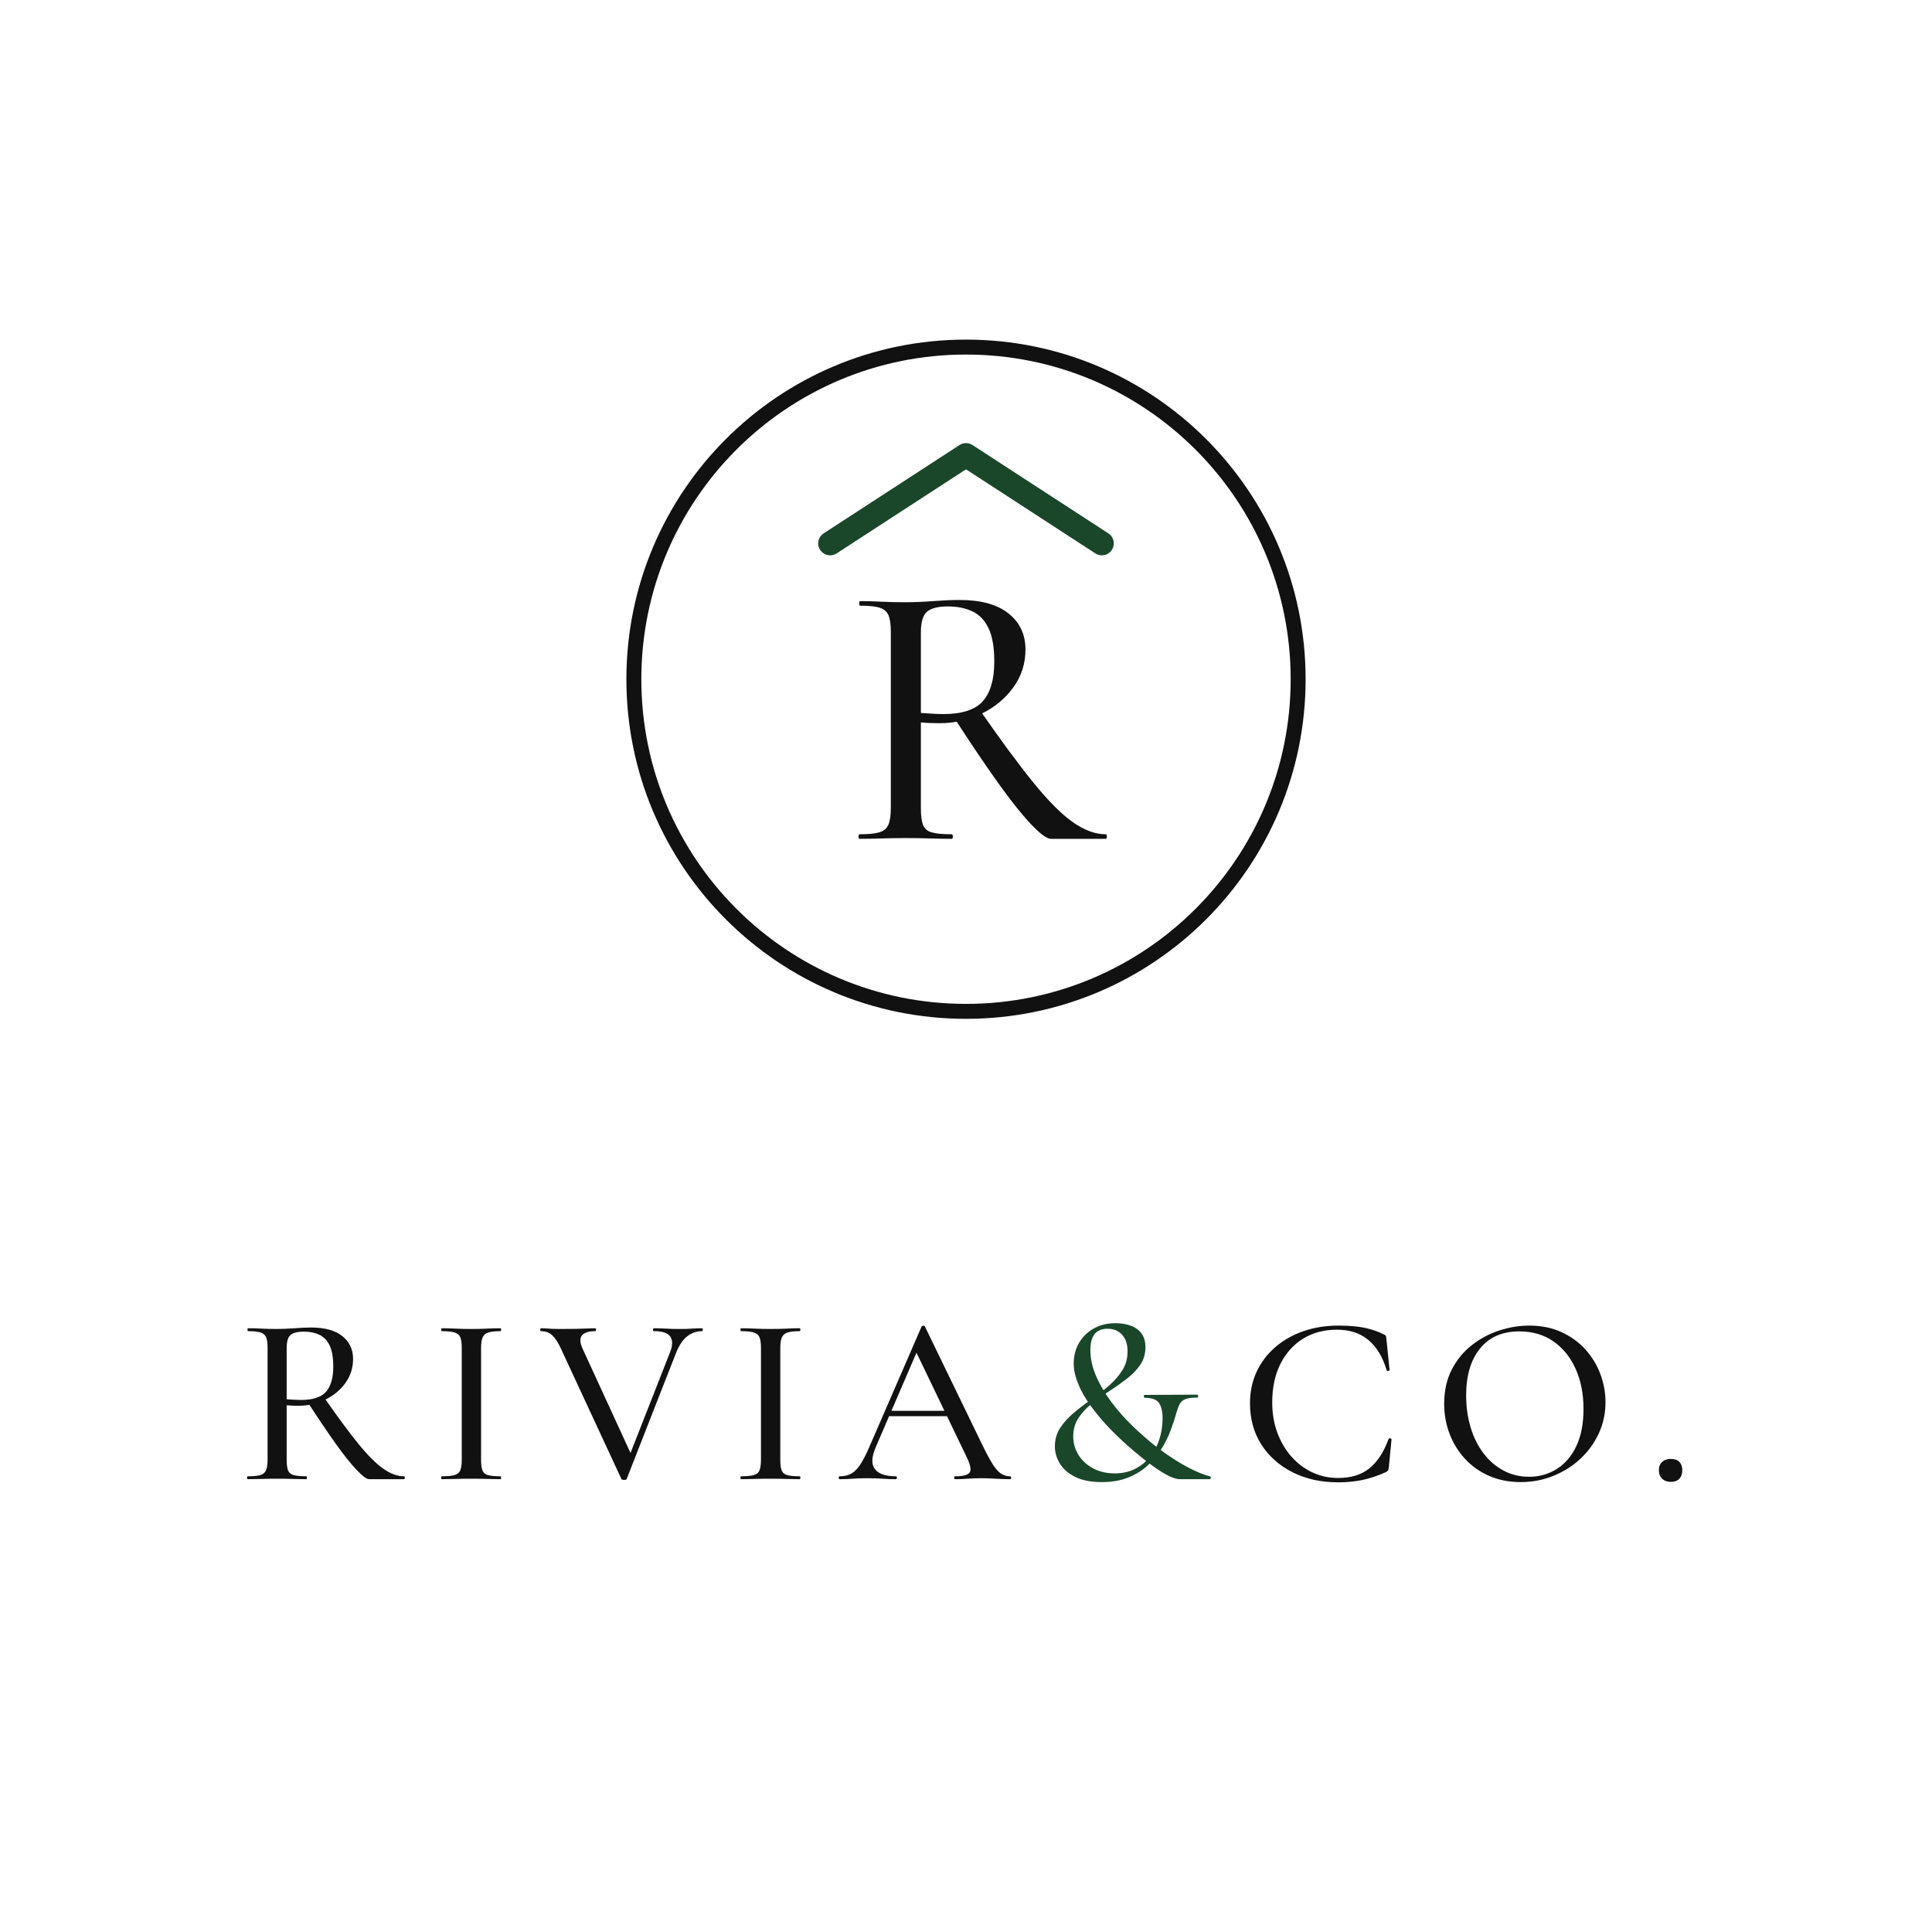
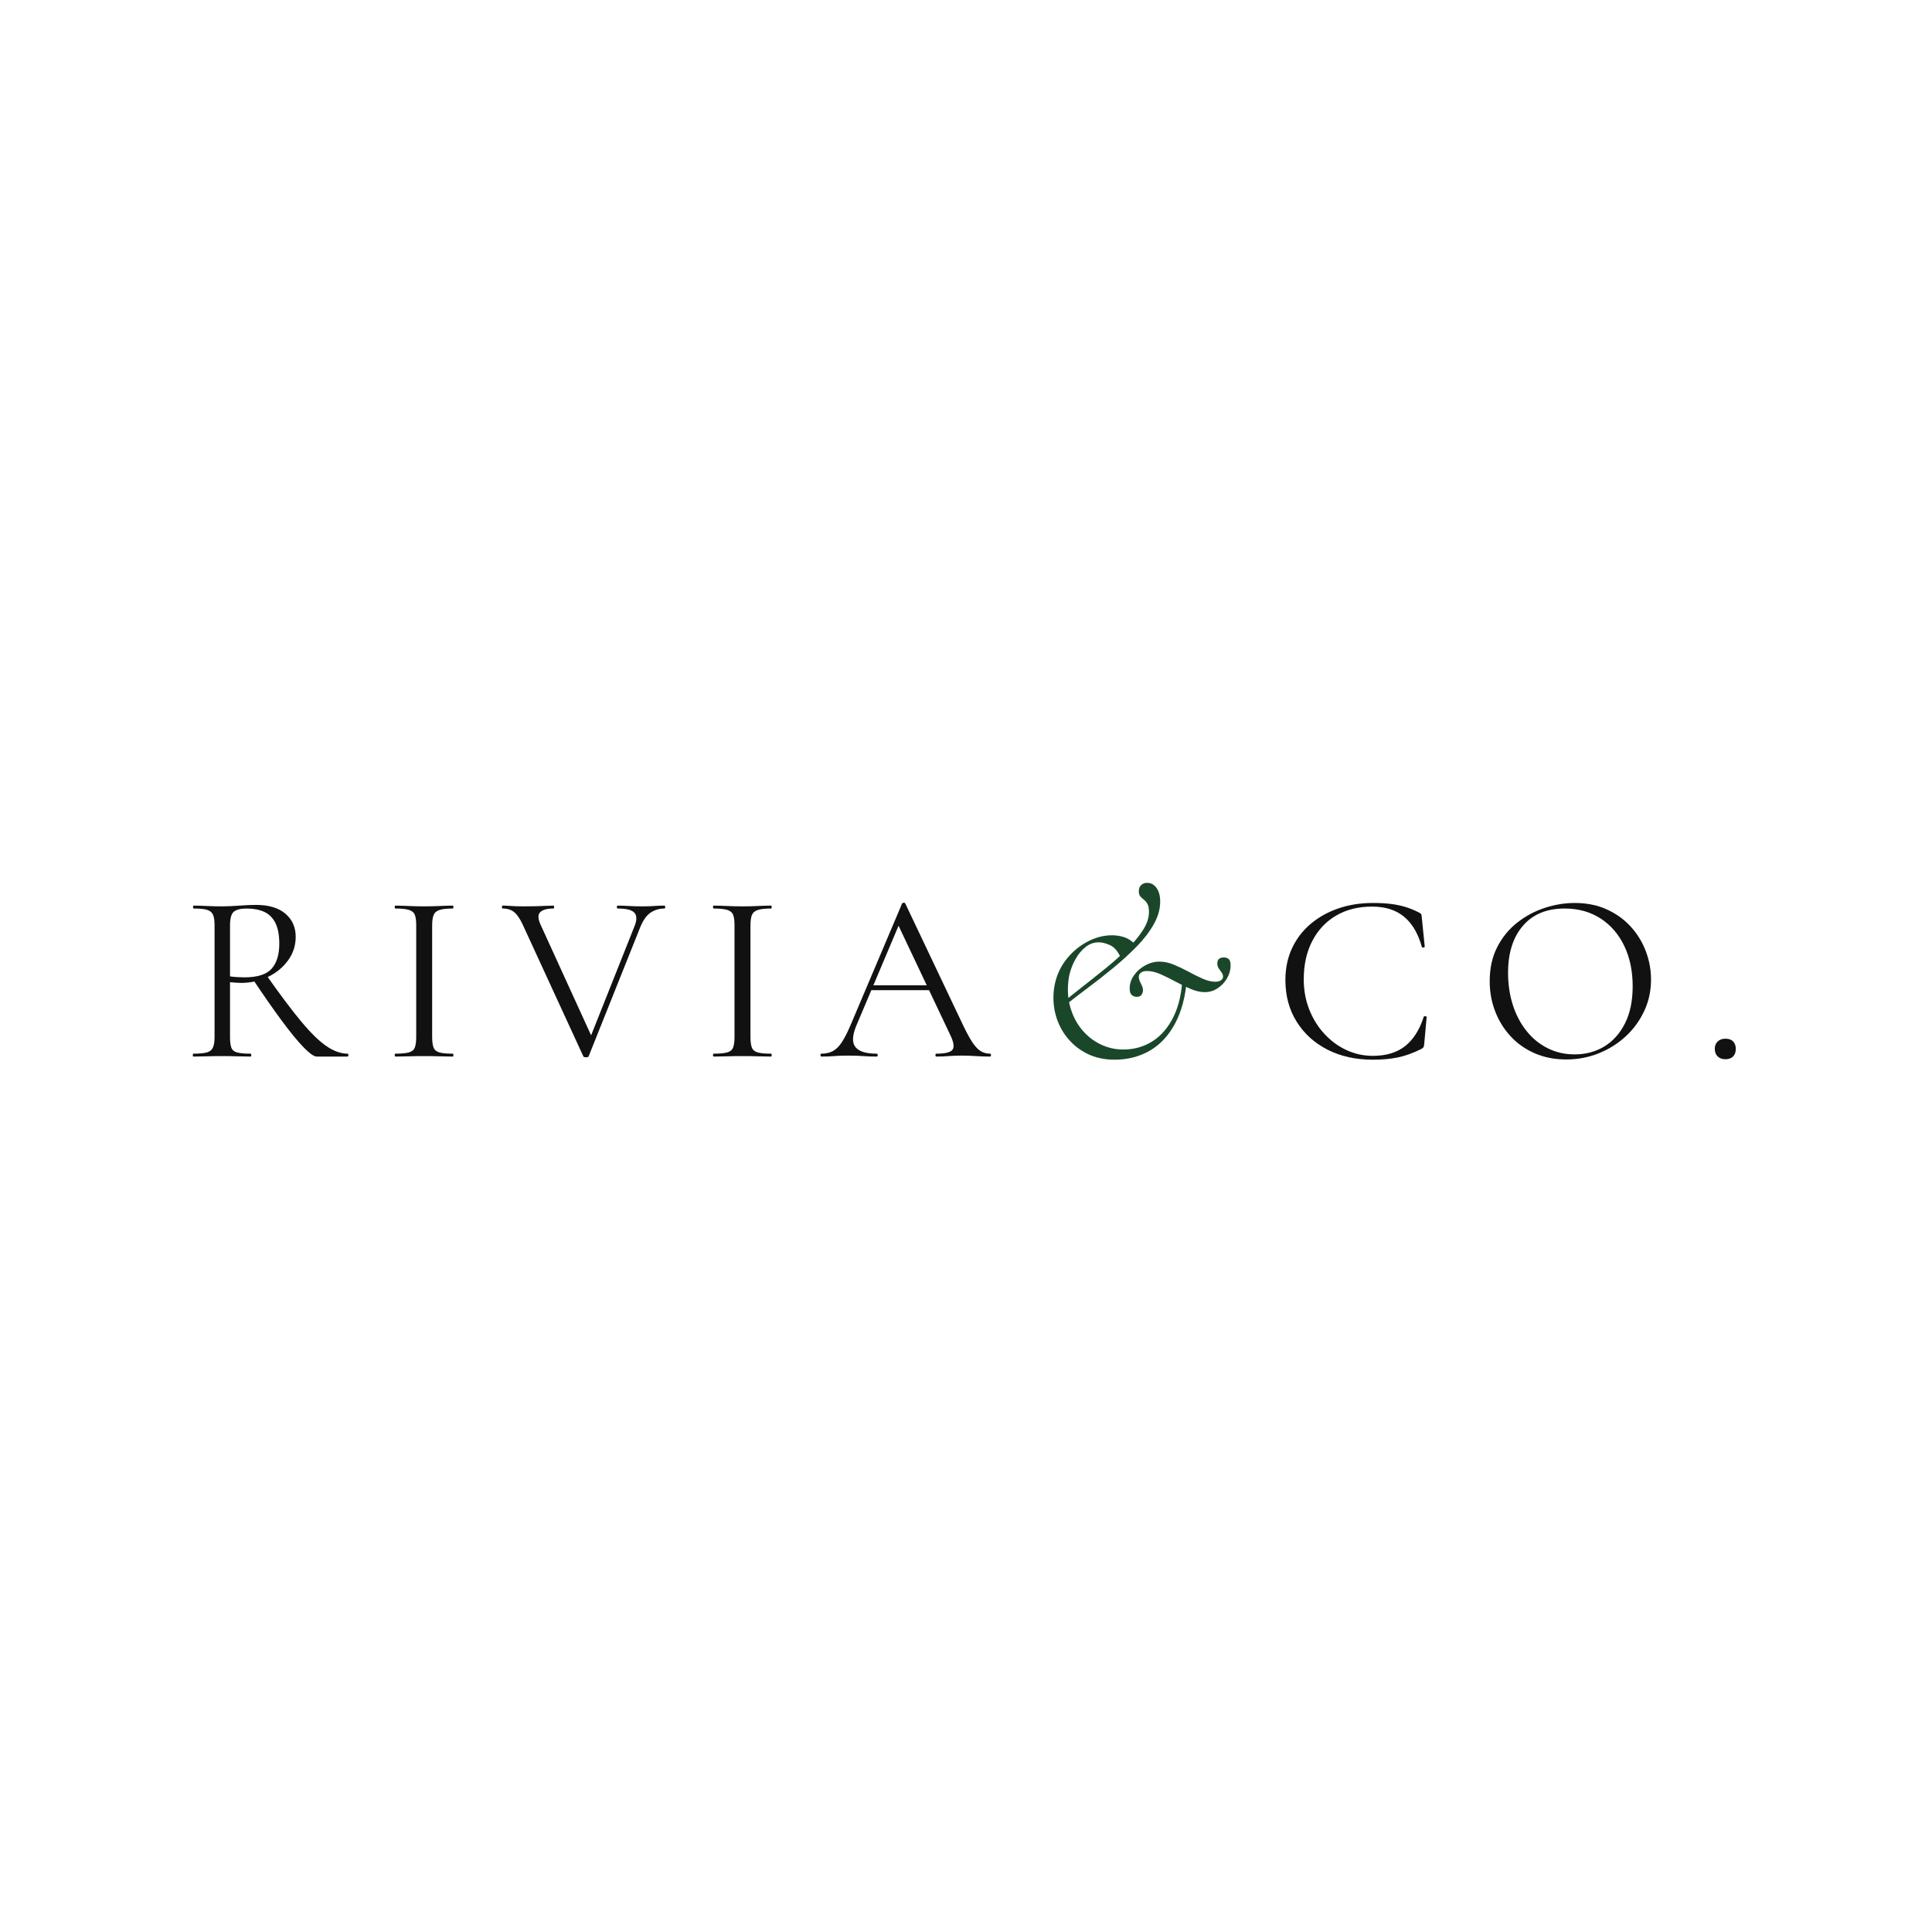
<svg xmlns="http://www.w3.org/2000/svg" viewBox="0 0 512 512" width="512" height="512">
  <rect width="512" height="512" fill="#ffffff" />
-   <circle cx="256.0" cy="180.0" r="88.02" fill="none" stroke="#111111" stroke-width="3.96" />
-   <path d="M220.0 144.0 L256.0 120.6 L292.0 144.0" fill="none" stroke="#1a472a" stroke-width="6.336" stroke-linecap="round" stroke-linejoin="round" />
-   <path d="M278.514 222.3Q276.902 222.3 273.222 218.419Q269.543 214.538 264.402 207.331Q259.262 200.124 252.81 190.145L259.564 188.028Q268.031 200.225 273.928 207.482Q279.825 214.74 284.361 217.915Q288.897 221.09 293.03 221.09Q293.332 221.09 293.332 221.695Q293.332 222.3 293.03 222.3Q287.385 222.3 283.806 222.3Q280.228 222.3 278.514 222.3ZM254.322 158.998Q262.79 158.998 267.275 162.576Q271.761 166.154 271.761 172.102Q271.761 177.746 268.535 182.182Q265.31 186.617 260.118 189.137Q254.927 191.657 248.98 191.657Q247.77 191.657 246.46 191.606Q245.15 191.556 244.041 191.455V214.135Q244.041 217.058 244.595 218.57Q245.15 220.082 246.914 220.586Q248.678 221.09 252.206 221.09Q252.508 221.09 252.508 221.695Q252.508 222.3 252.206 222.3Q249.686 222.3 246.662 222.199Q243.638 222.098 240.009 222.098Q236.582 222.098 233.457 222.199Q230.332 222.3 227.812 222.3Q227.51 222.3 227.51 221.695Q227.51 221.09 227.812 221.09Q231.239 221.09 233.003 220.586Q234.767 220.082 235.422 218.57Q236.078 217.058 236.078 214.135V167.465Q236.078 164.542 235.473 163.08Q234.868 161.618 233.154 161.064Q231.441 160.51 227.913 160.51Q227.711 160.51 227.711 159.905Q227.711 159.3 227.913 159.3Q230.433 159.3 233.507 159.451Q236.582 159.602 240.009 159.602Q243.234 159.602 247.266 159.3Q251.298 158.998 254.322 158.998ZM263.495 175.327Q263.495 169.682 261.983 166.507Q260.471 163.332 257.699 162.022Q254.927 160.711 251.198 160.711Q247.367 160.711 245.704 162.072Q244.041 163.433 244.041 167.666V188.935Q245.452 189.036 247.115 189.137Q248.778 189.238 249.988 189.238Q257.447 189.238 260.471 185.81Q263.495 182.383 263.495 175.327Z" fill="#111111" />
-   <path d="M97.856 392.0Q96.832 392.0 94.496 389.536Q92.16 387.072 88.896 382.496Q85.632 377.92 81.536 371.584L85.824 370.24Q91.2 377.984 94.944 382.592Q98.688 387.2 101.568 389.216Q104.448 391.232 107.072 391.232Q107.264 391.232 107.264 391.616Q107.264 392.0 107.072 392.0Q103.488 392.0 101.216 392.0Q98.944 392.0 97.856 392.0ZM82.496 351.808Q87.872 351.808 90.72 354.08Q93.568 356.352 93.568 360.128Q93.568 363.712 91.52 366.528Q89.472 369.344 86.176 370.944Q82.88 372.544 79.104 372.544Q78.336 372.544 77.504 372.512Q76.672 372.48 75.968 372.416V386.816Q75.968 388.672 76.32 389.632Q76.672 390.592 77.792 390.912Q78.912 391.232 81.152 391.232Q81.344 391.232 81.344 391.616Q81.344 392.0 81.152 392.0Q79.552 392.0 77.632 391.936Q75.712 391.872 73.408 391.872Q71.232 391.872 69.248 391.936Q67.264 392.0 65.664 392.0Q65.472 392.0 65.472 391.616Q65.472 391.232 65.664 391.232Q67.84 391.232 68.96 390.912Q70.08 390.592 70.496 389.632Q70.912 388.672 70.912 386.816V357.184Q70.912 355.328 70.528 354.4Q70.144 353.472 69.056 353.12Q67.968 352.768 65.728 352.768Q65.6 352.768 65.6 352.384Q65.6 352.0 65.728 352.0Q67.328 352.0 69.28 352.096Q71.232 352.192 73.408 352.192Q75.456 352.192 78.016 352.0Q80.576 351.808 82.496 351.808ZM88.32 362.176Q88.32 358.592 87.36 356.576Q86.4 354.56 84.64 353.728Q82.88 352.896 80.512 352.896Q78.08 352.896 77.024 353.76Q75.968 354.624 75.968 357.312V370.816Q76.864 370.88 77.92 370.944Q78.976 371.008 79.744 371.008Q84.48 371.008 86.4 368.832Q88.32 366.656 88.32 362.176Z" fill="#111111" />
-   <path d="M127.488 386.816Q127.488 388.672 127.84 389.632Q128.192 390.592 129.312 390.912Q130.432 391.232 132.672 391.232Q132.8 391.232 132.8 391.616Q132.8 392.0 132.672 392.0Q131.072 392.0 129.12 391.936Q127.168 391.872 124.864 391.872Q122.624 391.872 120.64 391.936Q118.656 392.0 117.056 392.0Q116.928 392.0 116.928 391.616Q116.928 391.232 117.056 391.232Q119.296 391.232 120.448 390.912Q121.6 390.592 121.984 389.632Q122.368 388.672 122.368 386.816V357.184Q122.368 355.328 121.984 354.4Q121.6 353.472 120.448 353.12Q119.296 352.768 117.056 352.768Q116.928 352.768 116.928 352.384Q116.928 352.0 117.056 352.0Q118.656 352.0 120.64 352.096Q122.624 352.192 124.864 352.192Q127.168 352.192 129.152 352.096Q131.136 352.0 132.672 352.0Q132.8 352.0 132.8 352.384Q132.8 352.768 132.672 352.768Q130.432 352.768 129.344 353.152Q128.256 353.536 127.872 354.496Q127.488 355.456 127.488 357.312Z" fill="#111111" />
-   <path d="M186.048 352.0Q186.24 352.0 186.24 352.384Q186.24 352.768 186.048 352.768Q183.872 352.768 182.112 354.144Q180.352 355.52 179.136 358.592L166.08 391.936Q166.016 392.192 165.408 392.192Q164.8 392.192 164.672 391.936L148.608 357.312Q147.52 354.944 146.336 353.856Q145.152 352.768 143.36 352.768Q143.168 352.768 143.168 352.384Q143.168 352.0 143.36 352.0Q144.192 352.0 144.896 352.064Q145.6 352.128 146.432 352.16Q147.264 352.192 148.48 352.192Q150.912 352.192 152.64 352.16Q154.368 352.128 155.584 352.064Q156.8 352.0 157.76 352.0Q157.952 352.0 157.952 352.384Q157.952 352.768 157.76 352.768Q155.2 352.768 154.24 353.888Q153.28 355.008 154.432 357.504L167.552 386.048L165.248 389.76L177.6 358.272Q178.624 355.648 177.632 354.208Q176.64 352.768 173.248 352.768Q173.056 352.768 173.056 352.384Q173.056 352.0 173.248 352.0Q174.912 352.0 176.416 352.096Q177.92 352.192 180.352 352.192Q182.208 352.192 183.328 352.096Q184.448 352.0 186.048 352.0Z" fill="#111111" />
-   <path d="M206.784 386.816Q206.784 388.672 207.136 389.632Q207.488 390.592 208.608 390.912Q209.728 391.232 211.968 391.232Q212.096 391.232 212.096 391.616Q212.096 392.0 211.968 392.0Q210.368 392.0 208.416 391.936Q206.464 391.872 204.16 391.872Q201.92 391.872 199.936 391.936Q197.952 392.0 196.352 392.0Q196.224 392.0 196.224 391.616Q196.224 391.232 196.352 391.232Q198.592 391.232 199.744 390.912Q200.896 390.592 201.28 389.632Q201.664 388.672 201.664 386.816V357.184Q201.664 355.328 201.28 354.4Q200.896 353.472 199.744 353.12Q198.592 352.768 196.352 352.768Q196.224 352.768 196.224 352.384Q196.224 352.0 196.352 352.0Q197.952 352.0 199.936 352.096Q201.92 352.192 204.16 352.192Q206.464 352.192 208.448 352.096Q210.432 352.0 211.968 352.0Q212.096 352.0 212.096 352.384Q212.096 352.768 211.968 352.768Q209.728 352.768 208.64 353.152Q207.552 353.536 207.168 354.496Q206.784 355.456 206.784 357.312Z" fill="#111111" />
-   <path d="M234.56 375.296 235.328 373.888H252.736L253.184 375.296ZM267.648 391.232Q267.968 391.232 267.968 391.616Q267.968 392.0 267.648 392.0Q265.792 392.0 263.84 391.872Q261.888 391.744 260.032 391.744Q257.984 391.744 256.48 391.872Q254.976 392.0 253.12 392.0Q252.864 392.0 252.864 391.616Q252.864 391.232 253.12 391.232Q256.256 391.232 256.96 390.24Q257.664 389.248 256.256 386.304L242.496 357.696L244.544 354.624L232.064 383.552Q230.4 387.456 231.872 389.344Q233.344 391.232 237.376 391.232Q237.696 391.232 237.696 391.616Q237.696 392.0 237.376 392.0Q235.456 392.0 233.856 391.872Q232.256 391.744 229.824 391.744Q227.456 391.744 226.016 391.872Q224.576 392.0 222.528 392.0Q222.272 392.0 222.272 391.616Q222.272 391.232 222.528 391.232Q224.256 391.232 225.536 390.56Q226.816 389.888 228.0 388.096Q229.184 386.304 230.592 382.976L244.224 351.552Q244.288 351.36 244.672 351.328Q245.056 351.296 245.12 351.552L260.48 383.232Q262.016 386.368 263.136 388.128Q264.256 389.888 265.344 390.56Q266.432 391.232 267.648 391.232Z" fill="#111111" />
-   <path d="M279.552 383.36Q279.552 380.544 280.96 378.4Q282.368 376.256 284.544 374.432Q286.72 372.608 289.184 370.88Q291.648 369.152 293.824 367.264Q296 365.376 297.408 363.168Q298.816 360.96 298.816 358.144Q298.816 355.264 297.344 353.696Q295.872 352.128 293.504 352.128Q291.264 352.128 290.112 353.504Q288.96 354.88 288.96 357.76Q288.96 361.152 290.464 364.64Q291.968 368.128 294.528 371.552Q297.088 374.976 300.352 378.112Q303.616 381.248 307.136 383.936Q311.36 387.072 314.88 388.896Q318.4 390.72 320.64 391.232Q320.896 391.296 320.864 391.648Q320.832 392.0 320.64 392.0Q319.04 392.0 316.896 392.0Q314.752 392.0 312.576 392.0Q311.808 392.0 310.528 391.488Q309.248 390.976 307.2 389.664Q305.152 388.352 302.08 385.856Q299.072 383.424 296.032 380.512Q292.992 377.6 290.464 374.432Q287.936 371.264 286.4 368.256Q285.568 366.464 285.056 364.768Q284.544 363.072 284.544 361.344Q284.544 358.336 285.92 355.936Q287.296 353.536 289.792 352.096Q292.288 350.656 295.68 350.656Q297.664 350.656 299.488 351.264Q301.312 351.872 302.432 353.28Q303.552 354.688 303.552 356.992Q303.552 359.68 302.176 361.696Q300.8 363.712 298.592 365.408Q296.384 367.104 293.952 368.672Q291.52 370.24 289.344 371.968Q287.168 373.696 285.792 375.808Q284.416 377.92 284.416 380.672Q284.416 383.296 285.792 385.536Q287.168 387.776 289.664 389.12Q292.16 390.464 295.488 390.464Q298.368 390.464 300.704 389.312Q303.04 388.16 304.704 386.144Q306.368 384.128 307.232 381.472Q308.096 378.816 308.096 375.808Q308.096 373.248 307.168 371.84Q306.24 370.432 303.36 370.432Q303.168 370.432 303.136 370.048Q303.104 369.664 303.36 369.664L317.312 369.6Q317.504 369.6 317.504 369.984Q317.504 370.368 317.312 370.368Q315.2 370.368 314.144 370.784Q313.088 371.2 312.608 372.128Q312.128 373.056 311.744 374.464Q311.168 376.576 310.24 379.04Q309.312 381.504 307.84 383.904Q306.368 386.304 304.192 388.32Q302.016 390.336 299.008 391.552Q296 392.768 291.968 392.768Q287.68 392.768 284.928 391.392Q282.176 390.016 280.864 387.84Q279.552 385.664 279.552 383.36Z" fill="#1a472a" />
-   <path d="M354.752 351.296Q357.184 351.296 359.264 351.52Q361.344 351.744 363.168 352.256Q364.992 352.768 366.656 353.6Q367.168 353.792 367.264 354.016Q367.36 354.24 367.424 355.008L368.256 363.072Q368.256 363.2 367.904 363.296Q367.552 363.392 367.488 363.136Q365.888 357.824 362.624 355.104Q359.36 352.384 354.304 352.384Q349.184 352.384 345.344 354.752Q341.504 357.12 339.328 361.44Q337.152 365.76 337.152 371.648Q337.152 376.0 338.496 379.648Q339.84 383.296 342.24 386.016Q344.64 388.736 347.808 390.208Q350.976 391.68 354.624 391.68Q359.744 391.68 362.912 389.12Q366.08 386.56 368.0 381.312Q368.128 381.12 368.448 381.184Q368.768 381.248 368.768 381.44L368.064 388.736Q368.0 389.504 367.84 389.696Q367.68 389.888 367.232 390.144Q363.968 391.616 360.992 392.224Q358.016 392.832 354.624 392.832Q347.84 392.832 342.56 390.176Q337.28 387.52 334.272 382.816Q331.264 378.112 331.264 371.904Q331.264 367.296 333.024 363.52Q334.784 359.744 337.984 356.992Q341.184 354.24 345.44 352.768Q349.696 351.296 354.752 351.296Z" fill="#111111" />
-   <path d="M403.008 392.768Q398.4 392.768 394.656 391.136Q390.912 389.504 388.256 386.624Q385.6 383.744 384.16 380.0Q382.72 376.256 382.72 372.032Q382.72 366.848 384.736 362.944Q386.752 359.04 390.08 356.448Q393.408 353.856 397.376 352.576Q401.344 351.296 405.248 351.296Q409.984 351.296 413.728 352.992Q417.472 354.688 420.096 357.568Q422.72 360.448 424.096 364.096Q425.472 367.744 425.472 371.584Q425.472 376.064 423.68 379.904Q421.888 383.744 418.784 386.624Q415.68 389.504 411.616 391.136Q407.552 392.768 403.008 392.768ZM405.248 391.36Q409.28 391.36 412.576 389.28Q415.872 387.2 417.76 383.2Q419.648 379.2 419.648 373.376Q419.648 367.424 417.568 362.784Q415.488 358.144 411.68 355.488Q407.872 352.832 402.624 352.832Q395.904 352.832 392.224 357.376Q388.544 361.92 388.544 369.792Q388.544 374.336 389.728 378.272Q390.912 382.208 393.152 385.152Q395.392 388.096 398.464 389.728Q401.536 391.36 405.248 391.36Z" fill="#111111" />
-   <path d="M442.752 392.704Q441.344 392.704 440.48 391.872Q439.616 391.04 439.616 389.568Q439.616 388.224 440.48 387.424Q441.344 386.624 442.752 386.624Q444.288 386.624 445.056 387.424Q445.824 388.224 445.824 389.568Q445.824 391.04 445.056 391.872Q444.288 392.704 442.752 392.704Z" fill="#111111" />
+   <path d="M83.933 280.0Q82.845 280.0 80.445 277.536Q78.045 275.072 74.621 270.432Q71.197 265.792 66.973 259.456L70.557 258.368Q75.997 266.112 79.805 270.688Q83.613 275.264 86.525 277.248Q89.437 279.232 92.125 279.232Q92.317 279.232 92.317 279.616Q92.317 280.0 92.125 280.0Q88.925 280.0 86.909 280.0Q84.893 280.0 83.933 280.0ZM67.805 239.808Q72.925 239.808 75.645 242.144Q78.365 244.48 78.365 248.256Q78.365 251.712 76.349 254.496Q74.333 257.28 71.037 258.88Q67.741 260.48 63.837 260.48Q63.197 260.48 62.397 260.416Q61.597 260.352 60.957 260.288V274.816Q60.957 276.672 61.309 277.632Q61.661 278.592 62.845 278.912Q64.029 279.232 66.397 279.232Q66.589 279.232 66.589 279.616Q66.589 280.0 66.397 280.0Q64.861 280.0 62.973 279.936Q61.085 279.872 58.845 279.872Q56.733 279.872 54.781 279.936Q52.829 280.0 51.229 280.0Q51.101 280.0 51.101 279.616Q51.101 279.232 51.229 279.232Q53.597 279.232 54.781 278.912Q55.965 278.592 56.413 277.632Q56.861 276.672 56.861 274.816V245.184Q56.861 243.328 56.445 242.4Q56.029 241.472 54.877 241.12Q53.725 240.768 51.357 240.768Q51.165 240.768 51.165 240.384Q51.165 240.0 51.357 240.0Q52.893 240.0 54.813 240.096Q56.733 240.192 58.845 240.192Q60.829 240.192 63.421 240.0Q66.013 239.808 67.805 239.808ZM74.013 250.112Q74.013 246.592 72.957 244.544Q71.901 242.496 69.981 241.632Q68.061 240.768 65.373 240.768Q63.005 240.768 61.981 241.6Q60.957 242.432 60.957 245.312V258.752Q61.853 258.88 62.877 258.944Q63.901 259.008 64.733 259.008Q69.917 259.008 71.965 256.736Q74.013 254.464 74.013 250.112Z" fill="#111111" />
+   <path d="M114.525 274.816Q114.525 276.672 114.909 277.632Q115.293 278.592 116.477 278.912Q117.661 279.232 119.965 279.232Q120.157 279.232 120.157 279.616Q120.157 280.0 119.965 280.0Q118.429 280.0 116.541 279.936Q114.653 279.872 112.349 279.872Q110.237 279.872 108.285 279.936Q106.333 280.0 104.797 280.0Q104.605 280.0 104.605 279.616Q104.605 279.232 104.797 279.232Q107.101 279.232 108.317 278.912Q109.533 278.592 109.917 277.632Q110.301 276.672 110.301 274.816V245.184Q110.301 243.328 109.917 242.4Q109.533 241.472 108.317 241.12Q107.101 240.768 104.797 240.768Q104.605 240.768 104.605 240.384Q104.605 240.0 104.797 240.0Q106.333 240.0 108.285 240.096Q110.237 240.192 112.349 240.192Q114.653 240.192 116.573 240.096Q118.493 240.0 119.965 240.0Q120.157 240.0 120.157 240.384Q120.157 240.768 119.965 240.768Q117.661 240.768 116.477 241.152Q115.293 241.536 114.909 242.496Q114.525 243.456 114.525 245.312Z" fill="#111111" />
+   <path d="M176.093 240.0Q176.285 240.0 176.285 240.384Q176.285 240.768 176.093 240.768Q174.045 240.768 172.413 241.856Q170.781 242.944 169.629 245.824L155.997 279.936Q155.933 280.192 155.325 280.192Q154.717 280.192 154.589 279.936L138.653 245.312Q137.565 242.88 136.381 241.824Q135.197 240.768 133.213 240.768Q133.021 240.768 133.021 240.384Q133.021 240.0 133.213 240.0Q134.109 240.0 134.941 240.064Q135.773 240.128 136.669 240.16Q137.565 240.192 138.525 240.192Q140.445 240.192 141.917 240.16Q143.389 240.128 144.541 240.064Q145.693 240.0 146.653 240.0Q146.845 240.0 146.845 240.384Q146.845 240.768 146.653 240.768Q144.157 240.768 143.165 241.728Q142.173 242.688 143.261 245.056L157.085 275.328L155.101 278.272L168.157 245.44Q169.117 243.072 168.157 241.92Q167.197 240.768 163.677 240.768Q163.485 240.768 163.485 240.384Q163.485 240.0 163.677 240.0Q165.277 240.0 166.685 240.096Q168.093 240.192 170.397 240.192Q172.253 240.192 173.373 240.096Q174.493 240.0 176.093 240.0Z" fill="#111111" />
+   <path d="M198.877 274.816Q198.877 276.672 199.261 277.632Q199.645 278.592 200.829 278.912Q202.013 279.232 204.317 279.232Q204.509 279.232 204.509 279.616Q204.509 280.0 204.317 280.0Q202.781 280.0 200.893 279.936Q199.005 279.872 196.701 279.872Q194.589 279.872 192.637 279.936Q190.685 280.0 189.149 280.0Q188.957 280.0 188.957 279.616Q188.957 279.232 189.149 279.232Q191.453 279.232 192.669 278.912Q193.885 278.592 194.269 277.632Q194.653 276.672 194.653 274.816V245.184Q194.653 243.328 194.269 242.4Q193.885 241.472 192.669 241.12Q191.453 240.768 189.149 240.768Q188.957 240.768 188.957 240.384Q188.957 240.0 189.149 240.0Q190.685 240.0 192.637 240.096Q194.589 240.192 196.701 240.192Q199.005 240.192 200.925 240.096Q202.845 240.0 204.317 240.0Q204.509 240.0 204.509 240.384Q204.509 240.768 204.317 240.768Q202.013 240.768 200.829 241.152Q199.645 241.536 199.261 242.496Q198.877 243.456 198.877 245.312Z" fill="#111111" />
+   <path d="M230.045 262.4 230.685 261.12H247.645L248.093 262.4ZM262.365 279.232Q262.621 279.232 262.621 279.616Q262.621 280.0 262.365 280.0Q260.509 280.0 258.589 279.872Q256.669 279.744 254.877 279.744Q252.893 279.744 251.421 279.872Q249.949 280.0 248.157 280.0Q247.901 280.0 247.901 279.616Q247.901 279.232 248.157 279.232Q251.549 279.232 252.381 278.24Q253.213 277.248 251.933 274.496L237.725 244.48L239.325 242.496L226.909 271.872Q225.309 275.776 226.717 277.504Q228.125 279.232 232.285 279.232Q232.605 279.232 232.605 279.616Q232.605 280.0 232.285 280.0Q230.365 280.0 228.765 279.872Q227.165 279.744 224.733 279.744Q222.429 279.744 221.053 279.872Q219.677 280.0 217.693 280.0Q217.437 280.0 217.437 279.616Q217.437 279.232 217.693 279.232Q219.421 279.232 220.701 278.56Q221.981 277.888 223.101 276.192Q224.221 274.496 225.565 271.296L239.069 239.424Q239.197 239.232 239.517 239.232Q239.837 239.232 239.901 239.424L255.005 271.232Q256.477 274.368 257.629 276.128Q258.781 277.888 259.901 278.56Q261.021 279.232 262.365 279.232Z" fill="#111111" />
+   <path d="M295.366 280.829Q291.219 280.829 287.971 279.171Q284.722 277.512 282.545 274.643Q280.367 271.775 279.572 268.18Q278.778 264.586 279.538 260.785Q280.367 256.983 282.717 254.08Q285.068 251.177 288.247 249.518Q291.427 247.859 294.675 247.859Q296.403 247.859 297.958 248.378Q299.514 248.896 300.758 250.209L296.956 253.665Q295.85 251.246 294.191 250.486Q292.532 249.725 291.15 249.725Q289.284 249.725 287.729 250.935Q286.173 252.145 285.033 254.149Q283.892 256.154 283.34 258.573Q282.579 262.858 283.512 266.452Q284.445 270.047 286.554 272.673Q288.662 275.3 291.565 276.717Q294.468 278.134 297.647 278.134Q302.002 278.134 305.458 275.922Q308.914 273.71 311.022 269.39Q313.13 265.07 313.407 258.642L314.582 259.057Q314.029 266.314 311.437 271.187Q308.845 276.06 304.698 278.445Q300.55 280.829 295.366 280.829ZM282.164 266.522 281.473 265.83Q283.892 263.826 286.899 261.476Q289.906 259.126 293.016 256.603Q296.127 254.08 298.719 251.523Q301.311 248.965 302.9 246.477Q304.49 243.988 304.49 241.708Q304.49 240.325 304.11 239.599Q303.73 238.874 303.177 238.459Q302.624 238.044 302.209 237.56Q301.795 237.076 301.795 236.178Q301.795 235.141 302.417 234.554Q303.039 233.966 304.006 233.966Q305.527 233.966 306.495 235.314Q307.462 236.662 307.462 238.943Q307.462 241.915 305.769 244.922Q304.076 247.928 301.276 250.797Q298.477 253.665 295.124 256.43Q291.772 259.195 288.385 261.718Q284.998 264.241 282.164 266.522ZM301.242 264.172Q300.481 264.172 299.928 263.688Q299.375 263.204 299.375 261.96Q299.375 260.093 300.516 258.469Q301.656 256.845 303.488 255.843Q305.32 254.84 307.255 254.84Q309.121 254.84 311.057 255.635Q312.992 256.43 314.962 257.501Q316.932 258.573 318.729 259.368Q320.526 260.163 322.047 260.163Q323.014 260.163 323.567 259.782Q324.12 259.402 324.12 258.849Q324.12 258.227 323.74 257.709Q323.36 257.19 322.98 256.637Q322.6 256.084 322.6 255.324Q322.6 254.495 323.049 254.115Q323.498 253.734 324.397 253.734Q325.088 253.734 325.606 254.149Q326.125 254.564 326.125 255.877Q326.125 257.605 325.192 259.229Q324.259 260.854 322.703 261.891Q321.148 262.927 319.282 262.927Q317.554 262.927 315.584 262.098Q313.614 261.268 311.575 260.163Q309.536 259.057 307.601 258.193Q305.665 257.329 303.937 257.329Q302.9 257.329 302.348 257.778Q301.795 258.227 301.795 258.78Q301.795 259.471 302.071 260.059Q302.348 260.646 302.624 261.234Q302.9 261.821 302.9 262.513Q302.9 262.996 302.555 263.584Q302.209 264.172 301.242 264.172Z" fill="#1a472a" />
+   <path d="M363.811 239.296Q366.499 239.296 368.579 239.552Q370.659 239.808 372.451 240.352Q374.243 240.896 376.099 241.856Q376.547 242.112 376.643 242.272Q376.739 242.432 376.803 243.264L377.571 250.88Q377.571 251.008 377.251 251.104Q376.931 251.2 376.803 250.944Q375.331 245.632 372.099 242.944Q368.867 240.256 363.619 240.256Q358.179 240.256 354.115 242.624Q350.051 244.992 347.779 249.344Q345.507 253.696 345.507 259.584Q345.507 263.808 346.947 267.488Q348.387 271.168 350.947 273.952Q353.507 276.736 356.803 278.272Q360.099 279.808 363.811 279.808Q369.123 279.808 372.387 277.216Q375.651 274.624 377.315 269.44Q377.379 269.248 377.731 269.312Q378.083 269.376 378.083 269.504L377.443 276.544Q377.379 277.312 377.251 277.504Q377.123 277.696 376.739 277.952Q373.411 279.616 370.467 280.224Q367.523 280.832 363.811 280.832Q357.027 280.832 351.811 278.176Q346.595 275.52 343.619 270.752Q340.643 265.984 340.643 259.712Q340.643 255.104 342.371 251.36Q344.099 247.616 347.235 244.928Q350.371 242.24 354.595 240.768Q358.819 239.296 363.811 239.296Z" fill="#111111" />
+   <path d="M415.075 280.768Q410.467 280.768 406.723 279.136Q402.979 277.504 400.323 274.624Q397.667 271.744 396.227 268.0Q394.787 264.256 394.787 260.032Q394.787 254.848 396.803 250.944Q398.819 247.04 402.147 244.448Q405.475 241.856 409.443 240.576Q413.411 239.296 417.315 239.296Q422.051 239.296 425.795 240.992Q429.539 242.688 432.163 245.568Q434.787 248.448 436.163 252.096Q437.539 255.744 437.539 259.584Q437.539 264.064 435.747 267.904Q433.955 271.744 430.851 274.624Q427.747 277.504 423.683 279.136Q419.619 280.768 415.075 280.768ZM417.315 279.424Q421.667 279.424 425.123 277.344Q428.579 275.264 430.627 271.232Q432.675 267.2 432.675 261.376Q432.675 255.36 430.467 250.72Q428.259 246.08 424.195 243.424Q420.131 240.768 414.627 240.768Q407.523 240.768 403.587 245.344Q399.651 249.92 399.651 257.792Q399.651 262.336 400.899 266.272Q402.147 270.208 404.515 273.184Q406.883 276.16 410.147 277.792Q413.411 279.424 417.315 279.424Z" fill="#111111" />
+   <path d="M457.251 280.704Q455.971 280.704 455.203 279.968Q454.435 279.232 454.435 277.952Q454.435 276.736 455.203 276.0Q455.971 275.264 457.251 275.264Q458.595 275.264 459.299 276.0Q460.003 276.736 460.003 277.952Q460.003 279.232 459.299 279.968Q458.595 280.704 457.251 280.704Z" fill="#111111" />
</svg>
